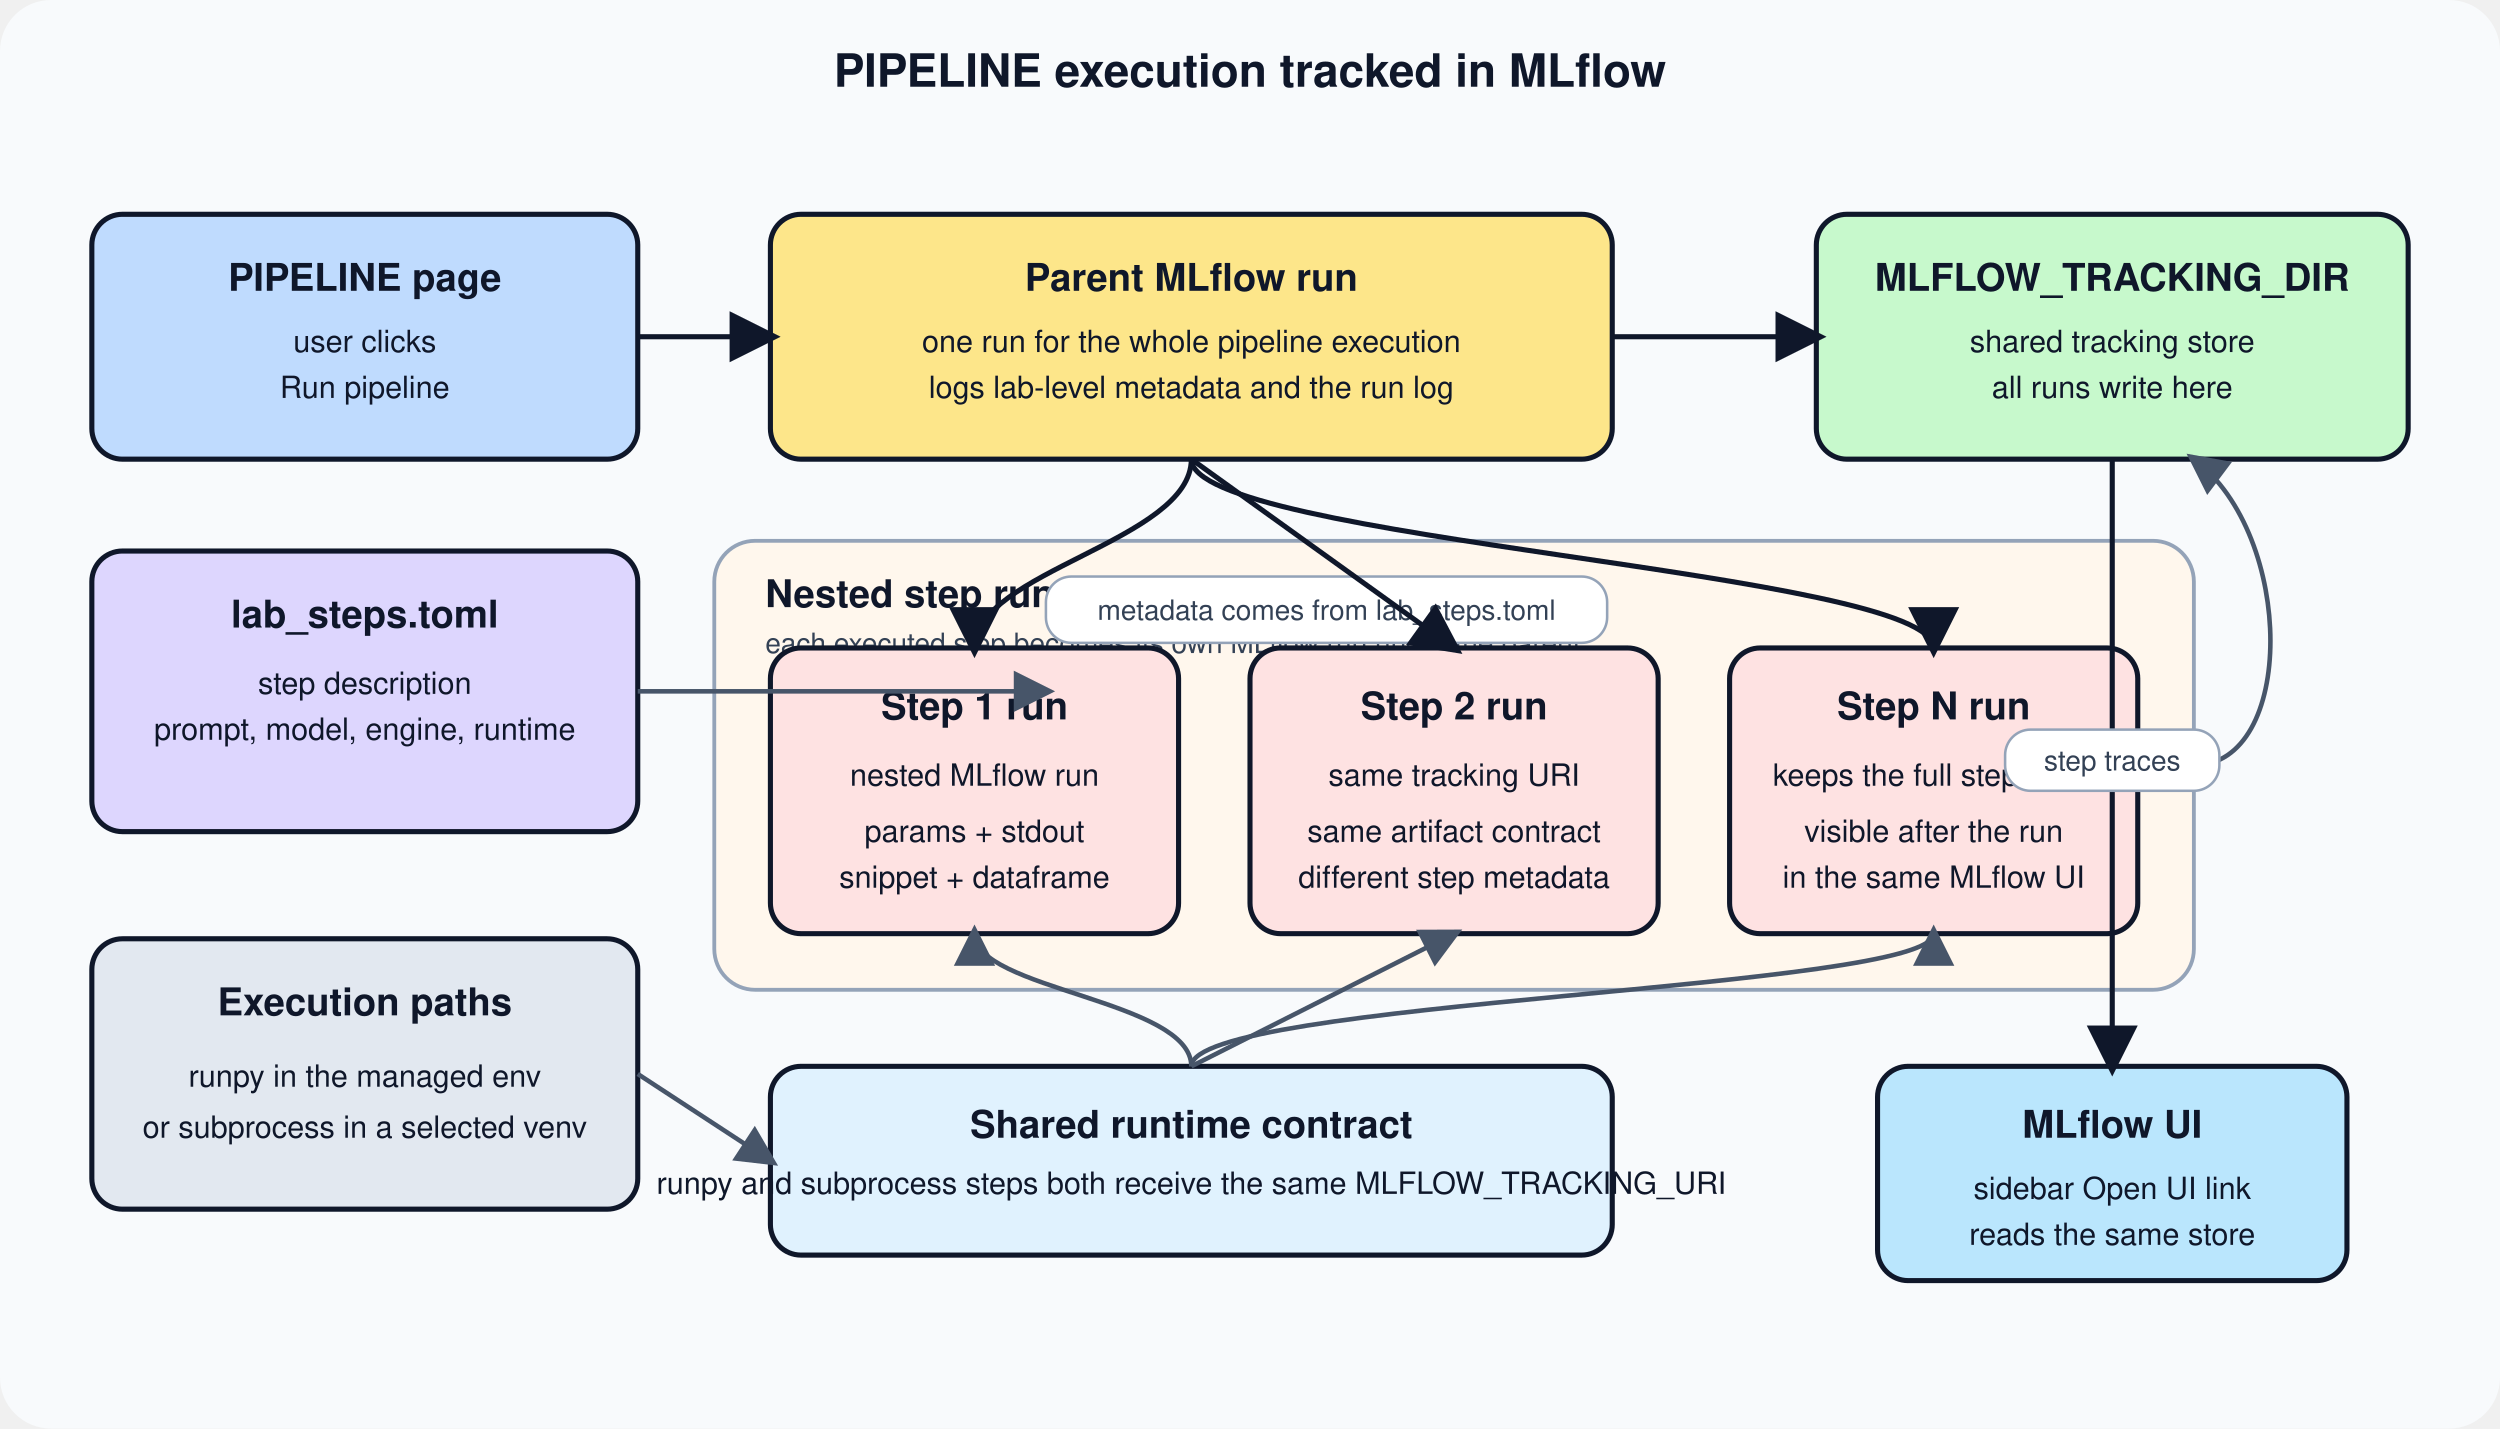
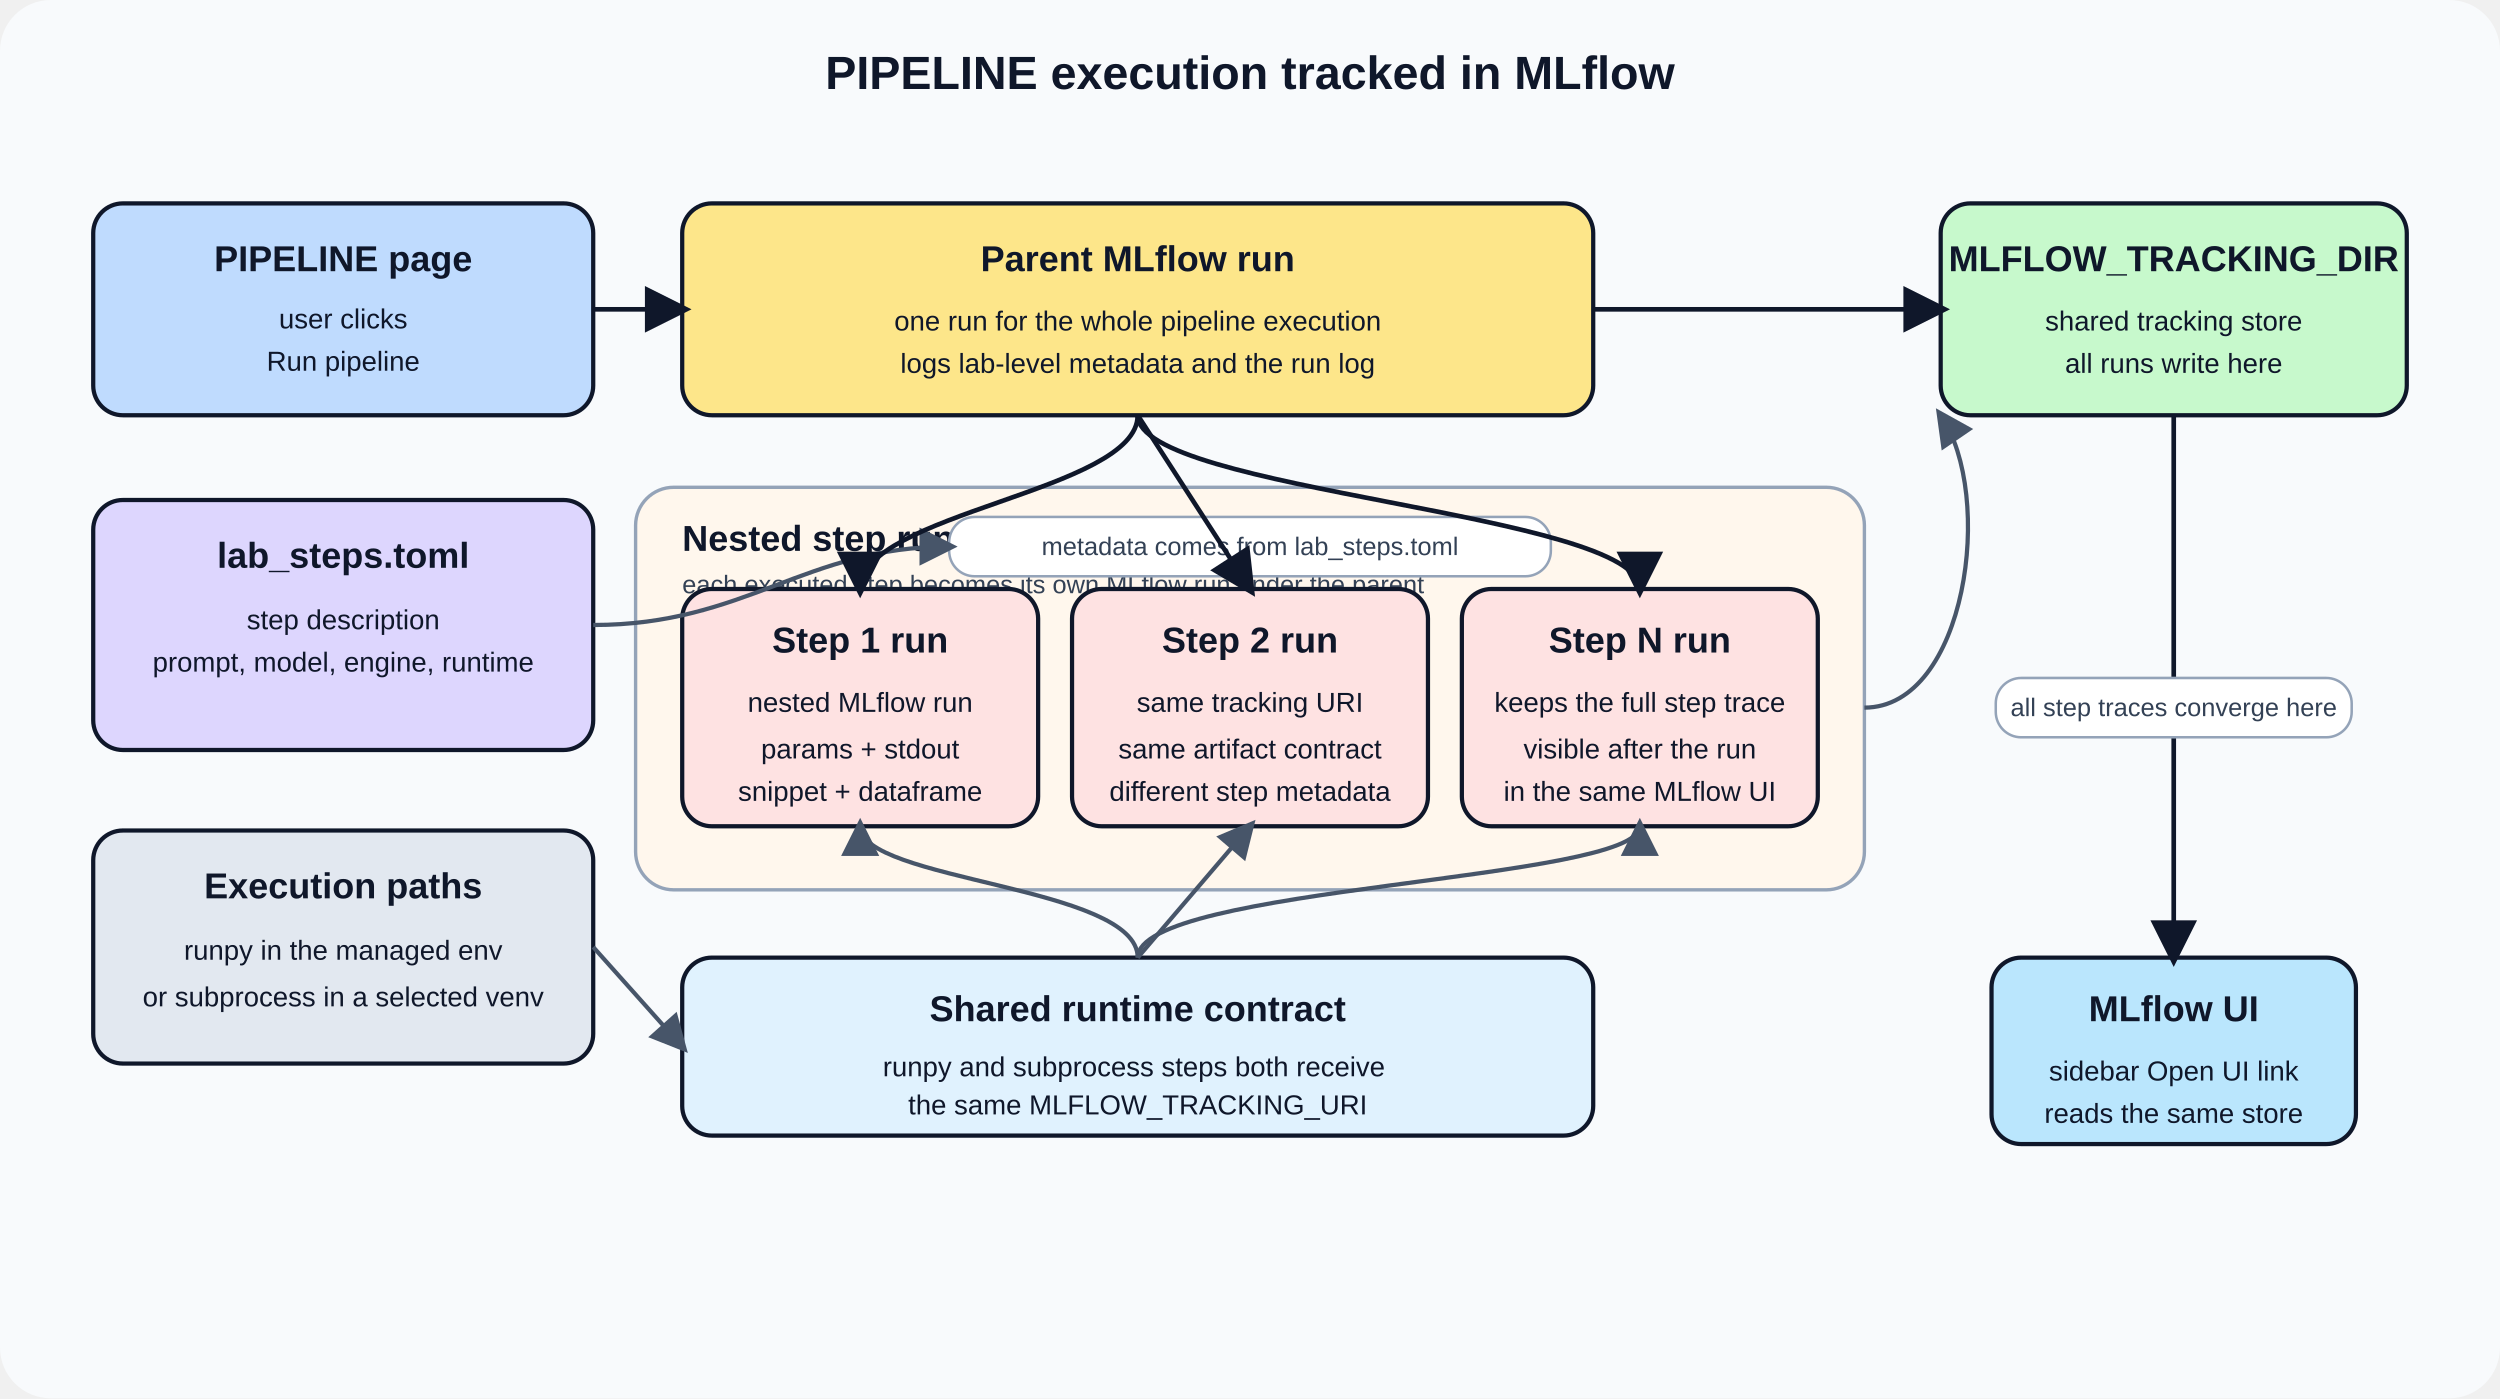
- <svg xmlns="http://www.w3.org/2000/svg" width="980" height="560" viewBox="0 0 980 560" role="img" aria-labelledby="title desc">
+ <svg xmlns="http://www.w3.org/2000/svg" width="1180" height="660" viewBox="0 0 1180 660" role="img" aria-labelledby="title desc">
  <defs>
    <style>
-       text { font-family: 'Helvetica Neue', Helvetica, Arial, sans-serif; fill: #0f172a; }
-       .box { stroke: #0f172a; stroke-width: 2; rx: 12; ry: 12; }
-       .panel { stroke: #94a3b8; stroke-width: 1.5; rx: 16; ry: 16; }
-       .title { font-size: 18px; font-weight: 700; }
-       .caption { font-size: 15px; font-weight: 600; }
-       .body { font-size: 12px; }
-       .small { font-size: 11px; }
+       text { font-family: Arial, Helvetica, sans-serif; fill: #0f172a; }
+       .box { stroke: #0f172a; stroke-width: 2; rx: 14; ry: 14; }
+       .panel { stroke: #94a3b8; stroke-width: 1.6; rx: 18; ry: 18; }
+       .title { font-size: 22px; font-weight: 700; }
+       .caption { font-size: 17px; font-weight: 700; }
+       .body { font-size: 13px; }
+       .small { font-size: 12px; }
      .muted { fill: #334155; }
-       .arrow { stroke: #0f172a; stroke-width: 2; fill: none; marker-end: url(#arrow); }
-       .soft-arrow { stroke: #475569; stroke-width: 1.8; fill: none; marker-end: url(#arrow-soft); }
-       .pill { fill: #ffffff; stroke: #94a3b8; stroke-width: 1; rx: 10; ry: 10; }
+       .arrow { stroke: #0f172a; stroke-width: 2.2; fill: none; marker-end: url(#arrow); }
+       .soft-arrow { stroke: #475569; stroke-width: 2; fill: none; marker-end: url(#arrow-soft); }
+       .pill { fill: #ffffff; stroke: #94a3b8; stroke-width: 1.2; rx: 12; ry: 12; }
    </style>
    <marker id="arrow" markerWidth="10" markerHeight="10" refX="8" refY="5" orient="auto" markerUnits="strokeWidth">
      <path d="M0,0 L10,5 L0,10 z" fill="#0f172a" />
    </marker>
    <marker id="arrow-soft" markerWidth="9" markerHeight="9" refX="7" refY="4.5" orient="auto" markerUnits="strokeWidth">
      <path d="M0,0 L9,4.5 L0,9 z" fill="#475569" />
    </marker>
  </defs>
-   <rect width="100%" height="100%" fill="#f8fafc" rx="20" ry="20" />
-   <text class="title" x="490" y="34" text-anchor="middle">PIPELINE execution tracked in MLflow</text>
-   <g transform="translate(36,84)">
-     <rect class="box" width="214" height="96" fill="#bfdbfe" />
-     <text class="caption" x="107" y="30" text-anchor="middle">PIPELINE page</text>
-     <text class="body" x="107" y="54" text-anchor="middle">user clicks</text>
-     <text class="body" x="107" y="72" text-anchor="middle">Run pipeline</text>
+   <rect width="100%" height="100%" fill="#f8fafc" rx="24" ry="24" />
+   <text class="title" x="590" y="42" text-anchor="middle">PIPELINE execution tracked in MLflow</text>
+   <g transform="translate(44,96)">
+     <rect class="box" width="236" height="100" fill="#bfdbfe" />
+     <text class="caption" x="118" y="32" text-anchor="middle">PIPELINE page</text>
+     <text class="body" x="118" y="59" text-anchor="middle">user clicks</text>
+     <text class="body" x="118" y="79" text-anchor="middle">Run pipeline</text>
  </g>
-   <g transform="translate(36,216)">
-     <rect class="box" width="214" height="110" fill="#ddd6fe" />
-     <text class="caption" x="107" y="30" text-anchor="middle">lab_steps.toml</text>
-     <text class="body" x="107" y="56" text-anchor="middle">step description</text>
-     <text class="body" x="107" y="74" text-anchor="middle">prompt, model, engine, runtime</text>
+   <g transform="translate(44,236)">
+     <rect class="box" width="236" height="118" fill="#ddd6fe" />
+     <text class="caption" x="118" y="32" text-anchor="middle">lab_steps.toml</text>
+     <text class="body" x="118" y="61" text-anchor="middle">step description</text>
+     <text class="body" x="118" y="81" text-anchor="middle">prompt, model, engine, runtime</text>
  </g>
-   <g transform="translate(36,368)">
-     <rect class="box" width="214" height="106" fill="#e2e8f0" />
-     <text class="caption" x="107" y="30" text-anchor="middle">Execution paths</text>
-     <text class="body" x="107" y="58" text-anchor="middle">runpy in the managed env</text>
-     <text class="body" x="107" y="78" text-anchor="middle">or subprocess in a selected venv</text>
+   <g transform="translate(44,392)">
+     <rect class="box" width="236" height="110" fill="#e2e8f0" />
+     <text class="caption" x="118" y="32" text-anchor="middle">Execution paths</text>
+     <text class="body" x="118" y="61" text-anchor="middle">runpy in the managed env</text>
+     <text class="body" x="118" y="83" text-anchor="middle">or subprocess in a selected venv</text>
  </g>
-   <g transform="translate(302,84)">
-     <rect class="box" width="330" height="96" fill="#fde68a" />
-     <text class="caption" x="165" y="30" text-anchor="middle">Parent MLflow run</text>
-     <text class="body" x="165" y="54" text-anchor="middle">one run for the whole pipeline execution</text>
-     <text class="body" x="165" y="72" text-anchor="middle">logs lab-level metadata and the run log</text>
+   <g transform="translate(322,96)">
+     <rect class="box" width="430" height="100" fill="#fde68a" />
+     <text class="caption" x="215" y="32" text-anchor="middle">Parent MLflow run</text>
+     <text class="body" x="215" y="60" text-anchor="middle">one run for the whole pipeline execution</text>
+     <text class="body" x="215" y="80" text-anchor="middle">logs lab-level metadata and the run log</text>
  </g>
-   <g transform="translate(280,212)">
-     <rect class="panel" width="580" height="176" fill="#fff7ed" />
-     <text class="caption" x="20" y="26">Nested step runs</text>
-     <text class="small muted" x="20" y="44">each executed step becomes its own MLflow run under the parent</text>
+   <g transform="translate(300,230)">
+     <rect class="panel" width="580" height="190" fill="#fff7ed" />
+     <text class="caption" x="22" y="30">Nested step runs</text>
+     <text class="small muted" x="22" y="50">each executed step becomes its own MLflow run under the parent</text>
  </g>
-   <rect class="pill" x="410" y="226" width="220" height="26" />
-   <text class="small muted" x="520" y="243" text-anchor="middle">metadata comes from lab_steps.toml</text>
-   <g transform="translate(302,254)">
-     <rect class="box" width="160" height="112" fill="#fee2e2" />
-     <text class="caption" x="80" y="28" text-anchor="middle">Step 1 run</text>
-     <text class="body" x="80" y="54" text-anchor="middle">nested MLflow run</text>
-     <text class="body" x="80" y="76" text-anchor="middle">params + stdout</text>
-     <text class="body" x="80" y="94" text-anchor="middle">snippet + dataframe</text>
+   <rect class="pill" x="448" y="244" width="284" height="28" />
+   <text class="small muted" x="590" y="262" text-anchor="middle">metadata comes from lab_steps.toml</text>
+   <g transform="translate(322,278)">
+     <rect class="box" width="168" height="112" fill="#fee2e2" />
+     <text class="caption" x="84" y="30" text-anchor="middle">Step 1 run</text>
+     <text class="body" x="84" y="58" text-anchor="middle">nested MLflow run</text>
+     <text class="body" x="84" y="80" text-anchor="middle">params + stdout</text>
+     <text class="body" x="84" y="100" text-anchor="middle">snippet + dataframe</text>
  </g>
-   <g transform="translate(490,254)">
-     <rect class="box" width="160" height="112" fill="#fee2e2" />
-     <text class="caption" x="80" y="28" text-anchor="middle">Step 2 run</text>
-     <text class="body" x="80" y="54" text-anchor="middle">same tracking URI</text>
-     <text class="body" x="80" y="76" text-anchor="middle">same artifact contract</text>
-     <text class="body" x="80" y="94" text-anchor="middle">different step metadata</text>
+   <g transform="translate(506,278)">
+     <rect class="box" width="168" height="112" fill="#fee2e2" />
+     <text class="caption" x="84" y="30" text-anchor="middle">Step 2 run</text>
+     <text class="body" x="84" y="58" text-anchor="middle">same tracking URI</text>
+     <text class="body" x="84" y="80" text-anchor="middle">same artifact contract</text>
+     <text class="body" x="84" y="100" text-anchor="middle">different step metadata</text>
  </g>
-   <g transform="translate(678,254)">
-     <rect class="box" width="160" height="112" fill="#fee2e2" />
-     <text class="caption" x="80" y="28" text-anchor="middle">Step N run</text>
-     <text class="body" x="80" y="54" text-anchor="middle">keeps the full step trace</text>
-     <text class="body" x="80" y="76" text-anchor="middle">visible after the run</text>
-     <text class="body" x="80" y="94" text-anchor="middle">in the same MLflow UI</text>
+   <g transform="translate(690,278)">
+     <rect class="box" width="168" height="112" fill="#fee2e2" />
+     <text class="caption" x="84" y="30" text-anchor="middle">Step N run</text>
+     <text class="body" x="84" y="58" text-anchor="middle">keeps the full step trace</text>
+     <text class="body" x="84" y="80" text-anchor="middle">visible after the run</text>
+     <text class="body" x="84" y="100" text-anchor="middle">in the same MLflow UI</text>
  </g>
-   <g transform="translate(302,418)">
-     <rect class="box" width="330" height="74" fill="#e0f2fe" />
-     <text class="caption" x="165" y="28" text-anchor="middle">Shared runtime contract</text>
-     <text class="body" x="165" y="50" text-anchor="middle">runpy and subprocess steps both receive the same MLFLOW_TRACKING_URI</text>
+   <g transform="translate(322,452)">
+     <rect class="box" width="430" height="84" fill="#e0f2fe" />
+     <text class="caption" x="215" y="30" text-anchor="middle">Shared runtime contract</text>
+     <text class="body" x="215" y="56" text-anchor="middle">
+       <tspan x="215" dy="0">runpy and subprocess steps both receive</tspan>
+       <tspan x="215" dy="18">the same MLFLOW_TRACKING_URI</tspan>
+     </text>
  </g>
-   <g transform="translate(712,84)">
-     <rect class="box" width="232" height="96" fill="#c7f9cc" />
-     <text class="caption" x="116" y="30" text-anchor="middle">MLFLOW_TRACKING_DIR</text>
-     <text class="body" x="116" y="54" text-anchor="middle">shared tracking store</text>
-     <text class="body" x="116" y="72" text-anchor="middle">all runs write here</text>
+   <g transform="translate(916,96)">
+     <rect class="box" width="220" height="100" fill="#c7f9cc" />
+     <text class="caption" x="110" y="32" text-anchor="middle">MLFLOW_TRACKING_DIR</text>
+     <text class="body" x="110" y="60" text-anchor="middle">shared tracking store</text>
+     <text class="body" x="110" y="80" text-anchor="middle">all runs write here</text>
  </g>
-   <g transform="translate(736,418)">
-     <rect class="box" width="184" height="84" fill="#bae6fd" />
-     <text class="caption" x="92" y="28" text-anchor="middle">MLflow UI</text>
-     <text class="body" x="92" y="52" text-anchor="middle">sidebar Open UI link</text>
-     <text class="body" x="92" y="70" text-anchor="middle">reads the same store</text>
+   <g transform="translate(940,452)">
+     <rect class="box" width="172" height="88" fill="#bae6fd" />
+     <text class="caption" x="86" y="30" text-anchor="middle">MLflow UI</text>
+     <text class="body" x="86" y="58" text-anchor="middle">sidebar Open UI link</text>
+     <text class="body" x="86" y="78" text-anchor="middle">reads the same store</text>
  </g>
-   <path class="arrow" d="M250,132 L302,132" />
-   <path class="soft-arrow" d="M250,271 L410,271" />
-   <path class="soft-arrow" d="M250,421 L302,455" />
-   <path class="arrow" d="M467,180 C467,212 382,224 382,254" />
-   <path class="arrow" d="M467,180 L570,254" />
-   <path class="arrow" d="M467,180 C467,212 758,224 758,254" />
-   <path class="soft-arrow" d="M467,418 C467,392 382,388 382,366" />
-   <path class="soft-arrow" d="M467,418 L570,366" />
-   <path class="soft-arrow" d="M467,418 C467,392 758,388 758,366" />
-   <path class="arrow" d="M632,132 L712,132" />
-   <path class="soft-arrow" d="M860,300 C900,300 900,210 860,180" />
-   <path class="arrow" d="M828,180 L828,418" />
-   <rect class="pill" x="786" y="286" width="84" height="24" />
-   <text class="small muted" x="828" y="302" text-anchor="middle">step traces</text>
+   <path class="arrow" d="M280,146 L322,146" />
+   <path class="soft-arrow" d="M280,295 C352,295 380,258 448,258" />
+   <path class="soft-arrow" d="M280,447 L322,494" />
+   <path class="arrow" d="M537,196 C537,232 406,242 406,278" />
+   <path class="arrow" d="M537,196 L590,278" />
+   <path class="arrow" d="M537,196 C537,232 774,242 774,278" />
+   <path class="soft-arrow" d="M537,452 C537,418 406,416 406,390" />
+   <path class="soft-arrow" d="M537,452 L590,390" />
+   <path class="soft-arrow" d="M537,452 C537,418 774,416 774,390" />
+   <path class="arrow" d="M752,146 L916,146" />
+   <path class="soft-arrow" d="M880,334 C928,334 942,234 916,196" />
+   <path class="arrow" d="M1026,196 L1026,452" />
+   <rect class="pill" x="942" y="320" width="168" height="28" />
+   <text class="small muted" x="1026" y="338" text-anchor="middle">all step traces converge here</text>
</svg>
